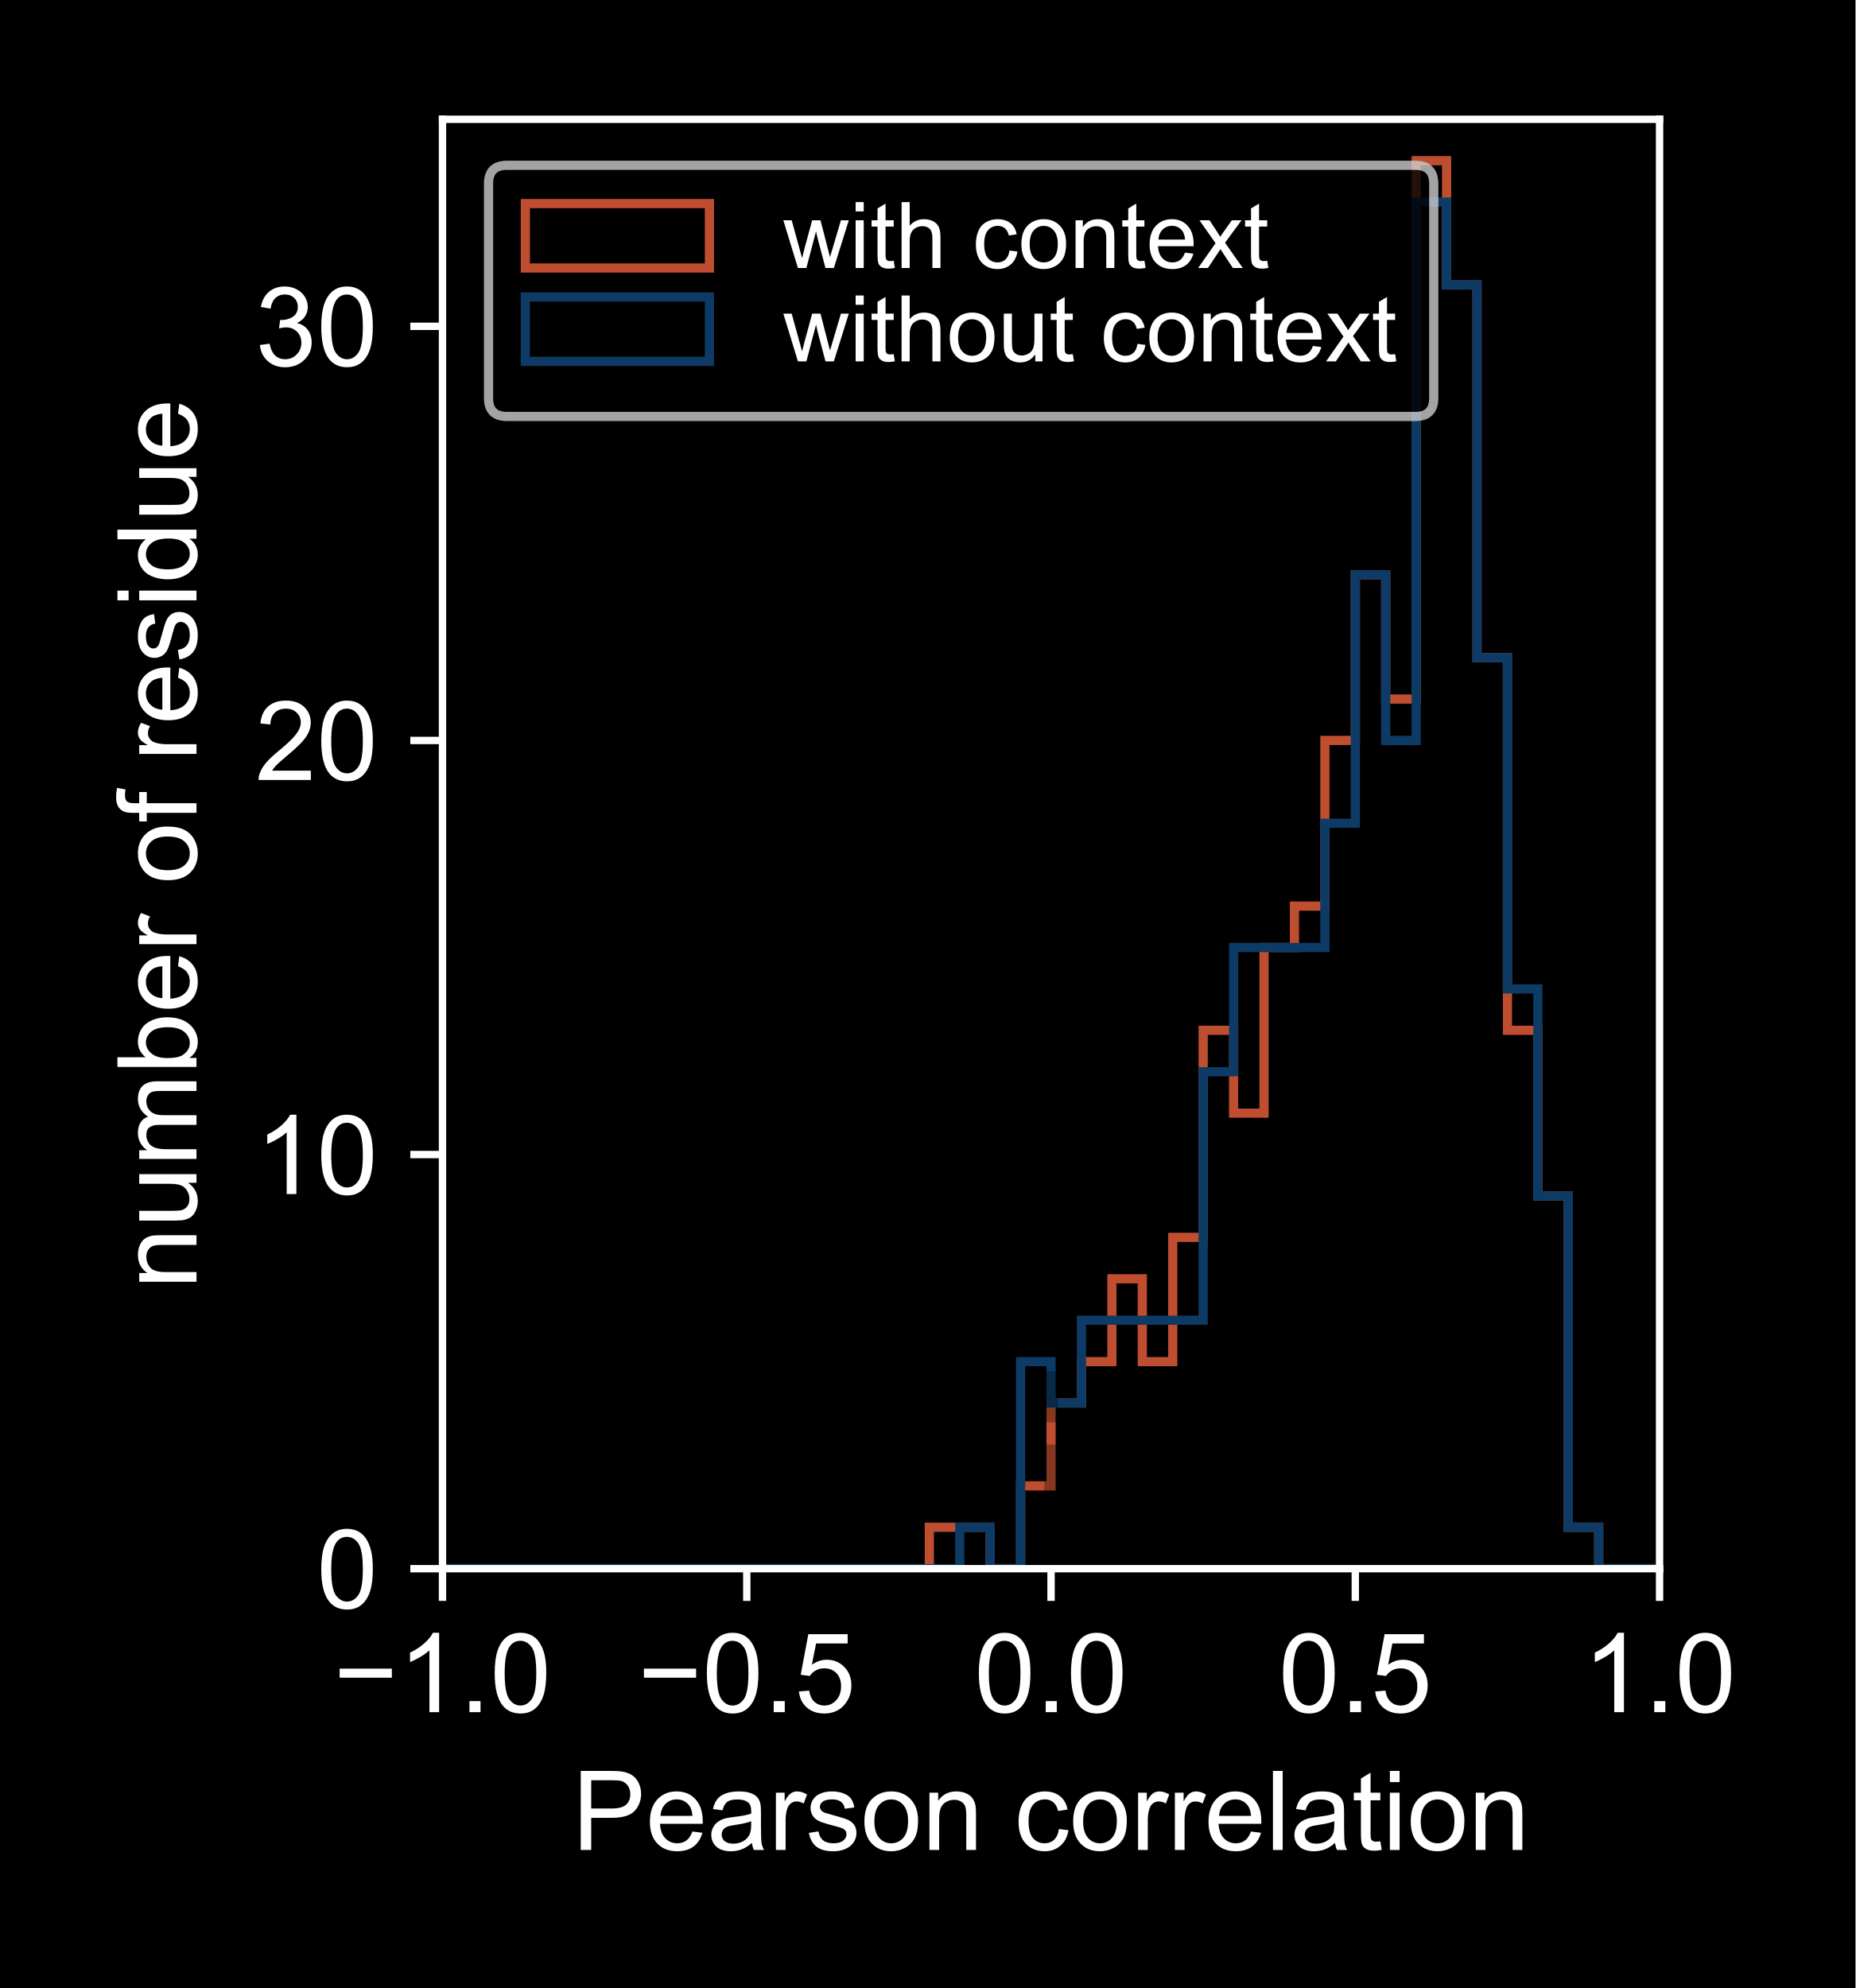
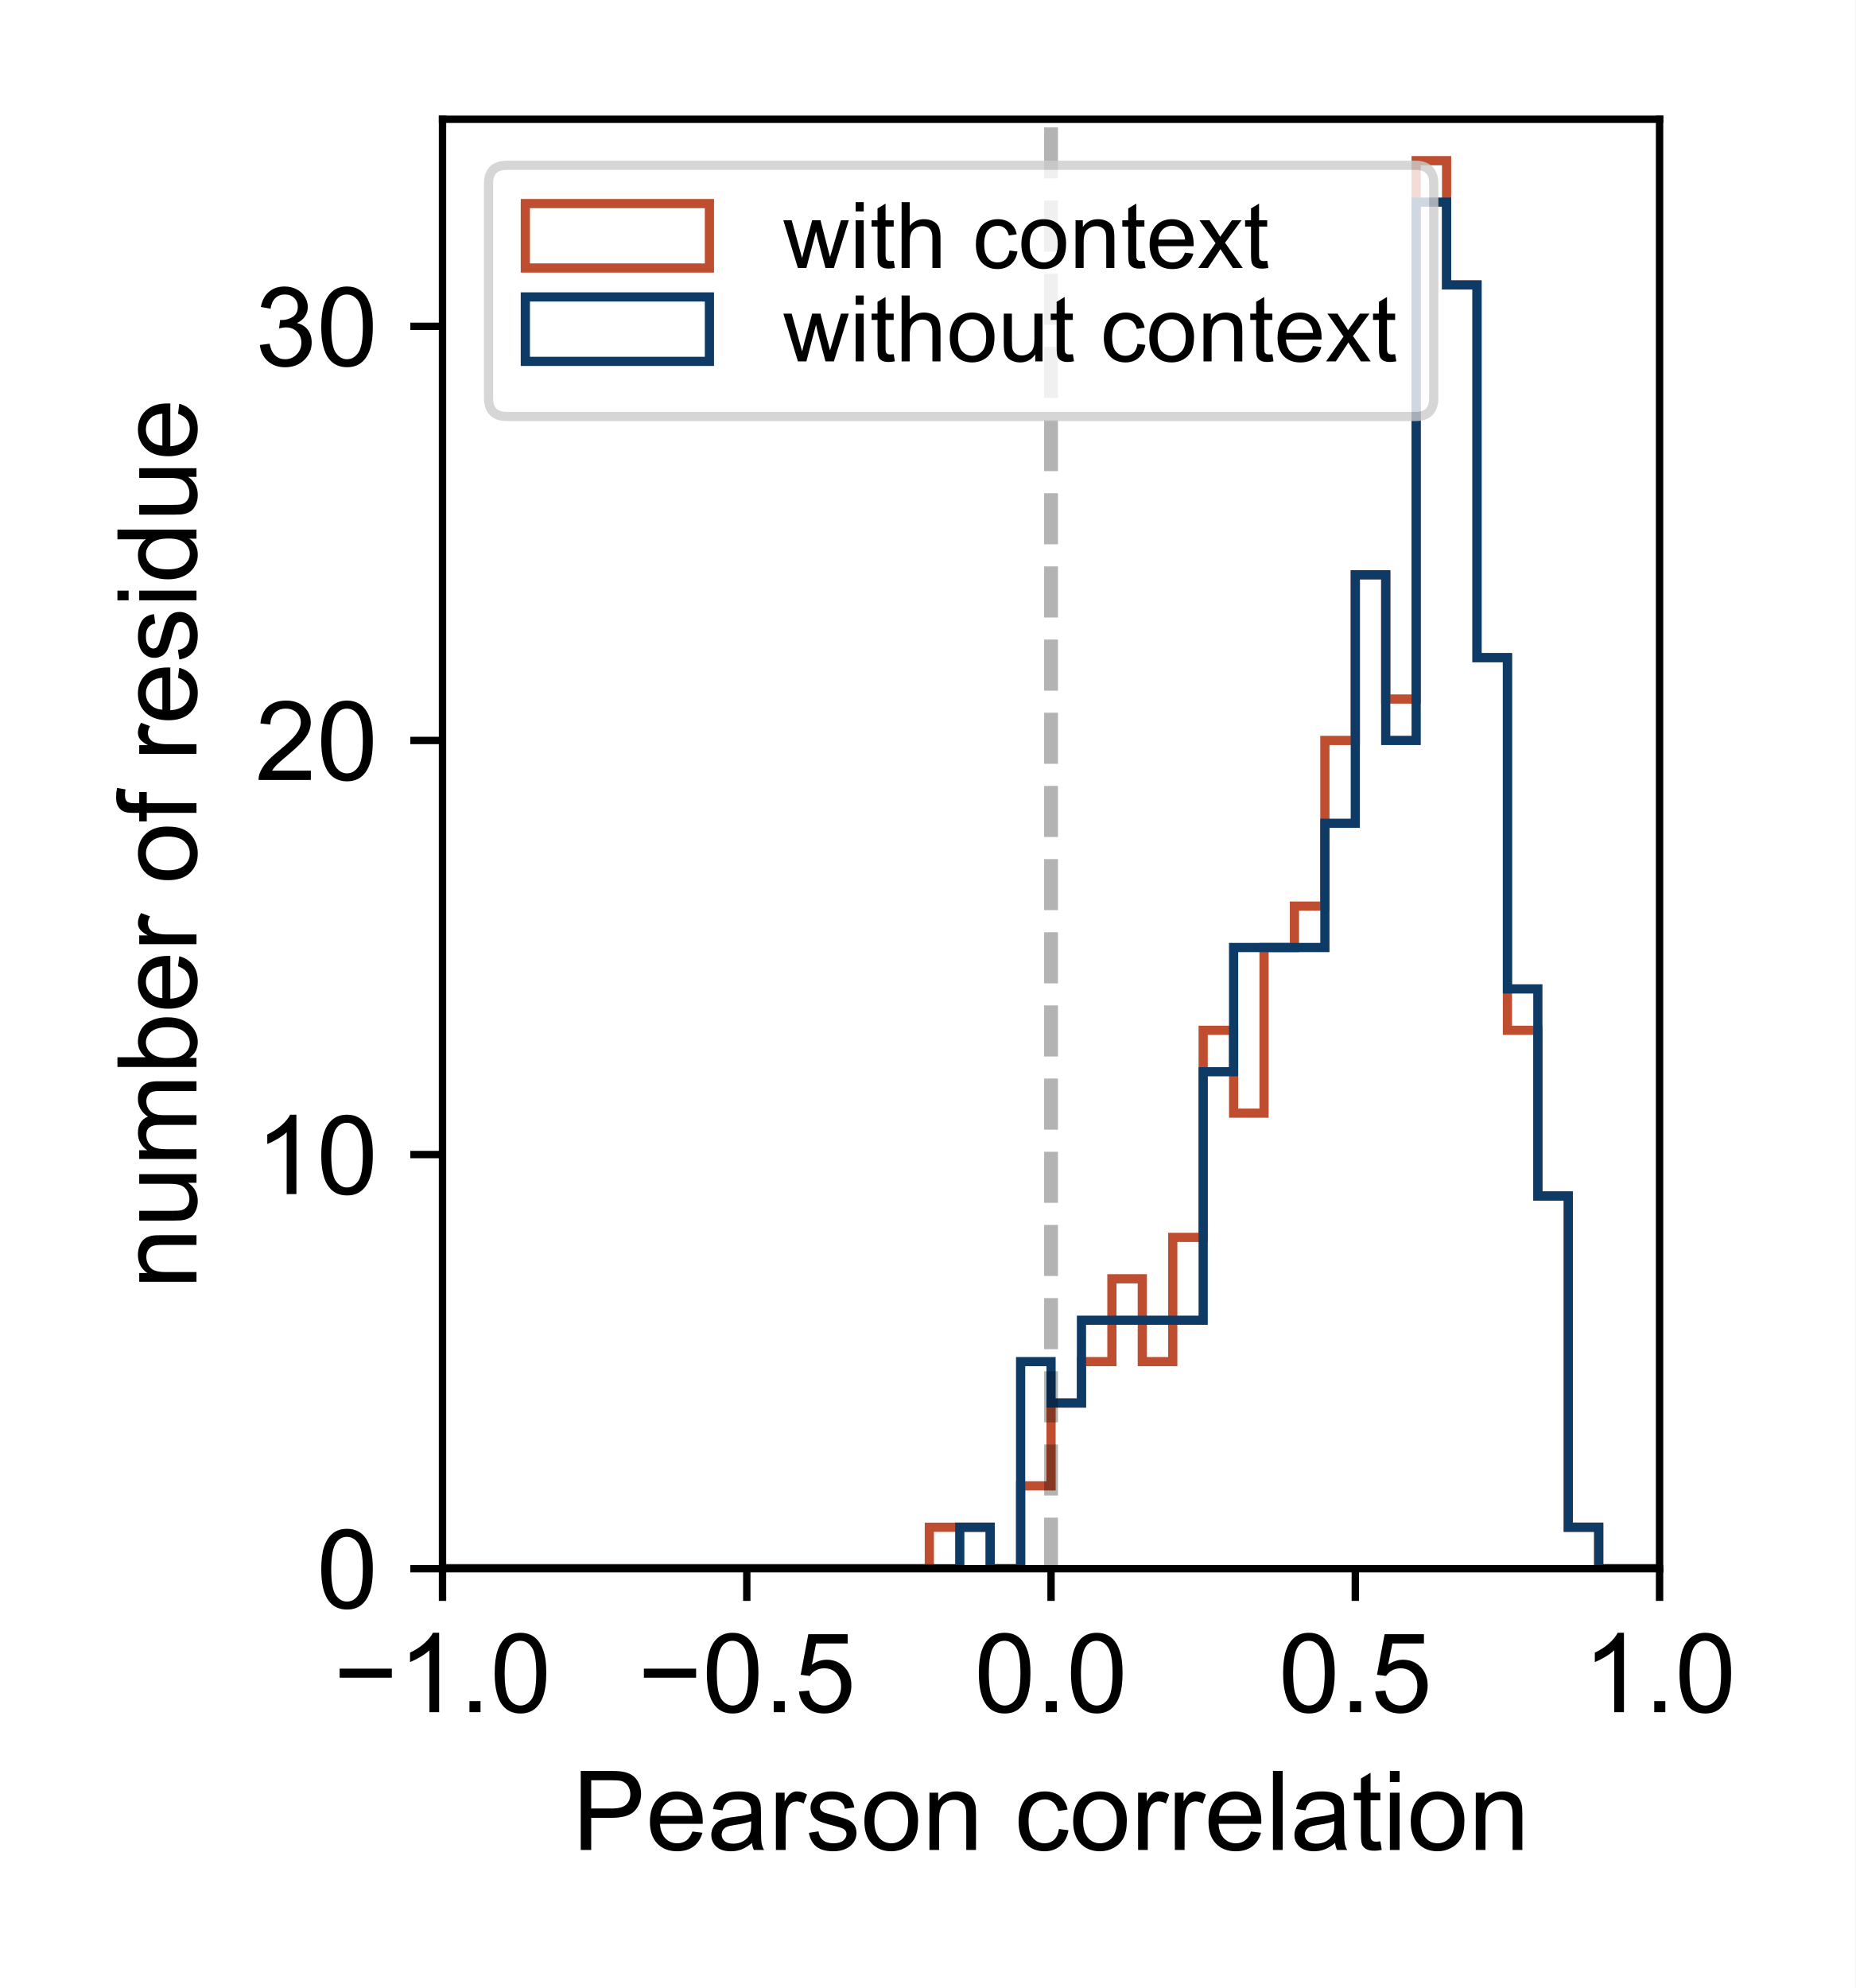
<svg xmlns="http://www.w3.org/2000/svg" xmlns:xlink="http://www.w3.org/1999/xlink" width="201.6pt" height="216pt" viewBox="0 0 201.6 216" version="1.1">
  <defs>
    <style type="text/css">*{stroke-linejoin: round; stroke-linecap: butt}</style>
  </defs>
  <g id="figure_1">
    <g id="patch_1">
-       <path d="M 0 216  L 201.6 216  L 201.6 0  L 0 0  z " />
+       <path d="M 0 216  L 201.6 216  L 201.6 0  L 0 0  z " style="fill: #ffffff" />
    </g>
    <g id="axes_1">
      <g id="patch_2">
-         <path d="M 48.08 170.44  L 180.315 170.44  L 180.315 12.96  L 48.08 12.96  z " />
+         <path d="M 48.08 170.44  L 180.315 170.44  L 180.315 12.96  L 48.08 12.96  z " style="fill: #ffffff" />
      </g>
      <g id="matplotlib.axis_1">
        <g id="xtick_1">
          <g id="line2d_1">
            <defs>
-               <path id="m23b08551b9" d="M 0 0  L 0 3.5  " style="stroke: #ffffff; stroke-width: 0.8" />
-             </defs>
-             <g>
-               <use xlink:href="#m23b08551b9" x="48.08" y="170.44" style="fill: #ffffff; stroke: #ffffff; stroke-width: 0.8" />
+               <path id="mf21e2087a0" d="M 0 0  L 0 3.5  " style="stroke: #000000; stroke-width: 0.8" />
+             </defs>
+             <g>
+               <use xlink:href="#mf21e2087a0" x="48.08" y="170.44" style="stroke: #000000; stroke-width: 0.8" />
            </g>
          </g>
          <g id="text_1">
-             <g style="fill: #ffffff" transform="translate(36.23562 186.0294) scale(0.12 -0.12)">
+             <g transform="translate(36.23562 186.0294) scale(0.12 -0.12)">
              <defs>
                <path id="ArialMT-2212" d="M 3381 1997  L 356 1997  L 356 2522  L 3381 2522  L 3381 1997  z " transform="scale(0.015625)" />
                <path id="ArialMT-31" d="M 2384 0  L 1822 0  L 1822 3584  Q 1619 3391 1289 3197  Q 959 3003 697 2906  L 697 3450  Q 1169 3672 1522 3987  Q 1875 4303 2022 4600  L 2384 4600  L 2384 0  z " transform="scale(0.015625)" />
                <path id="ArialMT-2e" d="M 581 0  L 581 641  L 1222 641  L 1222 0  L 581 0  z " transform="scale(0.015625)" />
                <path id="ArialMT-30" d="M 266 2259  Q 266 3072 433 3567  Q 600 4063 929 4331  Q 1259 4600 1759 4600  Q 2128 4600 2406 4451  Q 2684 4303 2865 4023  Q 3047 3744 3150 3342  Q 3253 2941 3253 2259  Q 3253 1453 3087 958  Q 2922 463 2592 192  Q 2263 -78 1759 -78  Q 1097 -78 719 397  Q 266 969 266 2259  z M 844 2259  Q 844 1131 1108 757  Q 1372 384 1759 384  Q 2147 384 2411 759  Q 2675 1134 2675 2259  Q 2675 3391 2411 3762  Q 2147 4134 1753 4134  Q 1366 4134 1134 3806  Q 844 3388 844 2259  z " transform="scale(0.015625)" />
              </defs>
              <use xlink:href="#ArialMT-2212" />
              <use xlink:href="#ArialMT-31" x="58.398" />
              <use xlink:href="#ArialMT-2e" x="114.014" />
              <use xlink:href="#ArialMT-30" x="141.797" />
            </g>
          </g>
        </g>
        <g id="xtick_2">
          <g id="line2d_2">
            <g>
-               <use xlink:href="#m23b08551b9" x="81.139" y="170.44" style="fill: #ffffff; stroke: #ffffff; stroke-width: 0.8" />
+               <use xlink:href="#mf21e2087a0" x="81.139" y="170.44" style="stroke: #000000; stroke-width: 0.8" />
            </g>
          </g>
          <g id="text_2">
-             <g style="fill: #ffffff" transform="translate(69.29438 186.0294) scale(0.12 -0.12)">
+             <g transform="translate(69.29438 186.0294) scale(0.12 -0.12)">
              <defs>
                <path id="ArialMT-35" d="M 266 1200  L 856 1250  Q 922 819 1161 601  Q 1400 384 1738 384  Q 2144 384 2425 690  Q 2706 997 2706 1503  Q 2706 1984 2436 2262  Q 2166 2541 1728 2541  Q 1456 2541 1237 2417  Q 1019 2294 894 2097  L 366 2166  L 809 4519  L 3088 4519  L 3088 3981  L 1259 3981  L 1013 2750  Q 1425 3038 1878 3038  Q 2478 3038 2890 2622  Q 3303 2206 3303 1553  Q 3303 931 2941 478  Q 2500 -78 1738 -78  Q 1113 -78 717 272  Q 322 622 266 1200  z " transform="scale(0.015625)" />
              </defs>
              <use xlink:href="#ArialMT-2212" />
              <use xlink:href="#ArialMT-30" x="58.398" />
              <use xlink:href="#ArialMT-2e" x="114.014" />
              <use xlink:href="#ArialMT-35" x="141.797" />
            </g>
          </g>
        </g>
        <g id="xtick_3">
          <g id="line2d_3">
            <g>
-               <use xlink:href="#m23b08551b9" x="114.198" y="170.44" style="fill: #ffffff; stroke: #ffffff; stroke-width: 0.8" />
+               <use xlink:href="#mf21e2087a0" x="114.198" y="170.44" style="stroke: #000000; stroke-width: 0.8" />
            </g>
          </g>
          <g id="text_3">
-             <g style="fill: #ffffff" transform="translate(105.8575 186.0294) scale(0.12 -0.12)">
+             <g transform="translate(105.8575 186.0294) scale(0.12 -0.12)">
              <use xlink:href="#ArialMT-30" />
              <use xlink:href="#ArialMT-2e" x="55.615" />
              <use xlink:href="#ArialMT-30" x="83.398" />
            </g>
          </g>
        </g>
        <g id="xtick_4">
          <g id="line2d_4">
            <g>
-               <use xlink:href="#m23b08551b9" x="147.256" y="170.44" style="fill: #ffffff; stroke: #ffffff; stroke-width: 0.8" />
+               <use xlink:href="#mf21e2087a0" x="147.256" y="170.44" style="stroke: #000000; stroke-width: 0.8" />
            </g>
          </g>
          <g id="text_4">
-             <g style="fill: #ffffff" transform="translate(138.9162 186.0294) scale(0.12 -0.12)">
+             <g transform="translate(138.9162 186.0294) scale(0.12 -0.12)">
              <use xlink:href="#ArialMT-30" />
              <use xlink:href="#ArialMT-2e" x="55.615" />
              <use xlink:href="#ArialMT-35" x="83.398" />
            </g>
          </g>
        </g>
        <g id="xtick_5">
          <g id="line2d_5">
            <g>
-               <use xlink:href="#m23b08551b9" x="180.315" y="170.44" style="fill: #ffffff; stroke: #ffffff; stroke-width: 0.8" />
+               <use xlink:href="#mf21e2087a0" x="180.315" y="170.44" style="stroke: #000000; stroke-width: 0.8" />
            </g>
          </g>
          <g id="text_5">
-             <g style="fill: #ffffff" transform="translate(171.975 186.0294) scale(0.12 -0.12)">
+             <g transform="translate(171.975 186.0294) scale(0.12 -0.12)">
              <use xlink:href="#ArialMT-31" />
              <use xlink:href="#ArialMT-2e" x="55.615" />
              <use xlink:href="#ArialMT-30" x="83.398" />
            </g>
          </g>
        </g>
        <g id="text_6">
-           <g style="fill: #ffffff" transform="translate(62.17281 201.0037) scale(0.12 -0.12)">
+           <g transform="translate(62.17281 201.0037) scale(0.12 -0.12)">
            <defs>
              <path id="ArialMT-50" d="M 494 0  L 494 4581  L 2222 4581  Q 2678 4581 2919 4538  Q 3256 4481 3484 4323  Q 3713 4166 3852 3881  Q 3991 3597 3991 3256  Q 3991 2672 3619 2267  Q 3247 1863 2275 1863  L 1100 1863  L 1100 0  L 494 0  z M 1100 2403  L 2284 2403  Q 2872 2403 3119 2622  Q 3366 2841 3366 3238  Q 3366 3525 3220 3729  Q 3075 3934 2838 4000  Q 2684 4041 2272 4041  L 1100 4041  L 1100 2403  z " transform="scale(0.015625)" />
              <path id="ArialMT-65" d="M 2694 1069  L 3275 997  Q 3138 488 2766 206  Q 2394 -75 1816 -75  Q 1088 -75 661 373  Q 234 822 234 1631  Q 234 2469 665 2931  Q 1097 3394 1784 3394  Q 2450 3394 2872 2941  Q 3294 2488 3294 1666  Q 3294 1616 3291 1516  L 816 1516  Q 847 969 1125 678  Q 1403 388 1819 388  Q 2128 388 2347 550  Q 2566 713 2694 1069  z M 847 1978  L 2700 1978  Q 2663 2397 2488 2606  Q 2219 2931 1791 2931  Q 1403 2931 1139 2672  Q 875 2413 847 1978  z " transform="scale(0.015625)" />
              <path id="ArialMT-61" d="M 2588 409  Q 2275 144 1986 34  Q 1697 -75 1366 -75  Q 819 -75 525 192  Q 231 459 231 875  Q 231 1119 342 1320  Q 453 1522 633 1644  Q 813 1766 1038 1828  Q 1203 1872 1538 1913  Q 2219 1994 2541 2106  Q 2544 2222 2544 2253  Q 2544 2597 2384 2738  Q 2169 2928 1744 2928  Q 1347 2928 1158 2789  Q 969 2650 878 2297  L 328 2372  Q 403 2725 575 2942  Q 747 3159 1072 3276  Q 1397 3394 1825 3394  Q 2250 3394 2515 3294  Q 2781 3194 2906 3042  Q 3031 2891 3081 2659  Q 3109 2516 3109 2141  L 3109 1391  Q 3109 606 3145 398  Q 3181 191 3288 0  L 2700 0  Q 2613 175 2588 409  z M 2541 1666  Q 2234 1541 1622 1453  Q 1275 1403 1131 1340  Q 988 1278 909 1158  Q 831 1038 831 891  Q 831 666 1001 516  Q 1172 366 1500 366  Q 1825 366 2078 508  Q 2331 650 2450 897  Q 2541 1088 2541 1459  L 2541 1666  z " transform="scale(0.015625)" />
              <path id="ArialMT-72" d="M 416 0  L 416 3319  L 922 3319  L 922 2816  Q 1116 3169 1280 3281  Q 1444 3394 1641 3394  Q 1925 3394 2219 3213  L 2025 2691  Q 1819 2813 1613 2813  Q 1428 2813 1281 2702  Q 1134 2591 1072 2394  Q 978 2094 978 1738  L 978 0  L 416 0  z " transform="scale(0.015625)" />
              <path id="ArialMT-73" d="M 197 991  L 753 1078  Q 800 744 1014 566  Q 1228 388 1613 388  Q 2000 388 2187 545  Q 2375 703 2375 916  Q 2375 1106 2209 1216  Q 2094 1291 1634 1406  Q 1016 1563 777 1677  Q 538 1791 414 1992  Q 291 2194 291 2438  Q 291 2659 392 2848  Q 494 3038 669 3163  Q 800 3259 1026 3326  Q 1253 3394 1513 3394  Q 1903 3394 2198 3281  Q 2494 3169 2634 2976  Q 2775 2784 2828 2463  L 2278 2388  Q 2241 2644 2061 2787  Q 1881 2931 1553 2931  Q 1166 2931 1000 2803  Q 834 2675 834 2503  Q 834 2394 903 2306  Q 972 2216 1119 2156  Q 1203 2125 1616 2013  Q 2213 1853 2448 1751  Q 2684 1650 2818 1456  Q 2953 1263 2953 975  Q 2953 694 2789 445  Q 2625 197 2315 61  Q 2006 -75 1616 -75  Q 969 -75 630 194  Q 291 463 197 991  z " transform="scale(0.015625)" />
              <path id="ArialMT-6f" d="M 213 1659  Q 213 2581 725 3025  Q 1153 3394 1769 3394  Q 2453 3394 2887 2945  Q 3322 2497 3322 1706  Q 3322 1066 3130 698  Q 2938 331 2570 128  Q 2203 -75 1769 -75  Q 1072 -75 642 372  Q 213 819 213 1659  z M 791 1659  Q 791 1022 1069 705  Q 1347 388 1769 388  Q 2188 388 2466 706  Q 2744 1025 2744 1678  Q 2744 2294 2464 2611  Q 2184 2928 1769 2928  Q 1347 2928 1069 2612  Q 791 2297 791 1659  z " transform="scale(0.015625)" />
              <path id="ArialMT-6e" d="M 422 0  L 422 3319  L 928 3319  L 928 2847  Q 1294 3394 1984 3394  Q 2284 3394 2536 3286  Q 2788 3178 2913 3003  Q 3038 2828 3088 2588  Q 3119 2431 3119 2041  L 3119 0  L 2556 0  L 2556 2019  Q 2556 2363 2490 2533  Q 2425 2703 2258 2804  Q 2091 2906 1866 2906  Q 1506 2906 1245 2678  Q 984 2450 984 1813  L 984 0  L 422 0  z " transform="scale(0.015625)" />
              <path id="ArialMT-20" transform="scale(0.015625)" />
              <path id="ArialMT-63" d="M 2588 1216  L 3141 1144  Q 3050 572 2676 248  Q 2303 -75 1759 -75  Q 1078 -75 664 370  Q 250 816 250 1647  Q 250 2184 428 2587  Q 606 2991 970 3192  Q 1334 3394 1763 3394  Q 2303 3394 2647 3120  Q 2991 2847 3088 2344  L 2541 2259  Q 2463 2594 2264 2762  Q 2066 2931 1784 2931  Q 1359 2931 1093 2626  Q 828 2322 828 1663  Q 828 994 1084 691  Q 1341 388 1753 388  Q 2084 388 2306 591  Q 2528 794 2588 1216  z " transform="scale(0.015625)" />
              <path id="ArialMT-6c" d="M 409 0  L 409 4581  L 972 4581  L 972 0  L 409 0  z " transform="scale(0.015625)" />
              <path id="ArialMT-74" d="M 1650 503  L 1731 6  Q 1494 -44 1306 -44  Q 1000 -44 831 53  Q 663 150 594 308  Q 525 466 525 972  L 525 2881  L 113 2881  L 113 3319  L 525 3319  L 525 4141  L 1084 4478  L 1084 3319  L 1650 3319  L 1650 2881  L 1084 2881  L 1084 941  Q 1084 700 1114 631  Q 1144 563 1211 522  Q 1278 481 1403 481  Q 1497 481 1650 503  z " transform="scale(0.015625)" />
              <path id="ArialMT-69" d="M 425 3934  L 425 4581  L 988 4581  L 988 3934  L 425 3934  z M 425 0  L 425 3319  L 988 3319  L 988 0  L 425 0  z " transform="scale(0.015625)" />
            </defs>
            <use xlink:href="#ArialMT-50" />
            <use xlink:href="#ArialMT-65" x="66.699" />
            <use xlink:href="#ArialMT-61" x="122.314" />
            <use xlink:href="#ArialMT-72" x="177.93" />
            <use xlink:href="#ArialMT-73" x="211.23" />
            <use xlink:href="#ArialMT-6f" x="261.23" />
            <use xlink:href="#ArialMT-6e" x="316.846" />
            <use xlink:href="#ArialMT-20" x="372.461" />
            <use xlink:href="#ArialMT-63" x="400.244" />
            <use xlink:href="#ArialMT-6f" x="450.244" />
            <use xlink:href="#ArialMT-72" x="505.859" />
            <use xlink:href="#ArialMT-72" x="539.16" />
            <use xlink:href="#ArialMT-65" x="572.461" />
            <use xlink:href="#ArialMT-6c" x="628.076" />
            <use xlink:href="#ArialMT-61" x="650.293" />
            <use xlink:href="#ArialMT-74" x="705.908" />
            <use xlink:href="#ArialMT-69" x="733.691" />
            <use xlink:href="#ArialMT-6f" x="755.908" />
            <use xlink:href="#ArialMT-6e" x="811.523" />
          </g>
        </g>
      </g>
      <g id="matplotlib.axis_2">
        <g id="ytick_1">
          <g id="line2d_6">
            <defs>
-               <path id="md8f6131ce5" d="M 0 0  L -3.5 0  " style="stroke: #ffffff; stroke-width: 0.8" />
-             </defs>
-             <g>
-               <use xlink:href="#md8f6131ce5" x="48.08" y="170.44" style="fill: #ffffff; stroke: #ffffff; stroke-width: 0.8" />
+               <path id="m63a6969f9b" d="M 0 0  L -3.5 0  " style="stroke: #000000; stroke-width: 0.8" />
+             </defs>
+             <g>
+               <use xlink:href="#m63a6969f9b" x="48.08" y="170.44" style="stroke: #000000; stroke-width: 0.8" />
            </g>
          </g>
          <g id="text_7">
-             <g style="fill: #ffffff" transform="translate(34.40687 174.7347) scale(0.12 -0.12)">
+             <g transform="translate(34.40687 174.7347) scale(0.12 -0.12)">
              <use xlink:href="#ArialMT-30" />
            </g>
          </g>
        </g>
        <g id="ytick_2">
          <g id="line2d_7">
            <g>
-               <use xlink:href="#md8f6131ce5" x="48.08" y="125.446" style="fill: #ffffff; stroke: #ffffff; stroke-width: 0.8" />
+               <use xlink:href="#m63a6969f9b" x="48.08" y="125.446" style="stroke: #000000; stroke-width: 0.8" />
            </g>
          </g>
          <g id="text_8">
-             <g style="fill: #ffffff" transform="translate(27.73375 129.7404) scale(0.12 -0.12)">
+             <g transform="translate(27.73375 129.7404) scale(0.12 -0.12)">
              <use xlink:href="#ArialMT-31" />
              <use xlink:href="#ArialMT-30" x="55.615" />
            </g>
          </g>
        </g>
        <g id="ytick_3">
          <g id="line2d_8">
            <g>
-               <use xlink:href="#md8f6131ce5" x="48.08" y="80.451" style="fill: #ffffff; stroke: #ffffff; stroke-width: 0.8" />
+               <use xlink:href="#m63a6969f9b" x="48.08" y="80.451" style="stroke: #000000; stroke-width: 0.8" />
            </g>
          </g>
          <g id="text_9">
-             <g style="fill: #ffffff" transform="translate(27.73375 84.74612) scale(0.12 -0.12)">
+             <g transform="translate(27.73375 84.74612) scale(0.12 -0.12)">
              <defs>
                <path id="ArialMT-32" d="M 3222 541  L 3222 0  L 194 0  Q 188 203 259 391  Q 375 700 629 1000  Q 884 1300 1366 1694  Q 2113 2306 2375 2664  Q 2638 3022 2638 3341  Q 2638 3675 2398 3904  Q 2159 4134 1775 4134  Q 1369 4134 1125 3890  Q 881 3647 878 3216  L 300 3275  Q 359 3922 746 4261  Q 1134 4600 1788 4600  Q 2447 4600 2831 4234  Q 3216 3869 3216 3328  Q 3216 3053 3103 2787  Q 2991 2522 2730 2228  Q 2469 1934 1863 1422  Q 1356 997 1212 845  Q 1069 694 975 541  L 3222 541  z " transform="scale(0.015625)" />
              </defs>
              <use xlink:href="#ArialMT-32" />
              <use xlink:href="#ArialMT-30" x="55.615" />
            </g>
          </g>
        </g>
        <g id="ytick_4">
          <g id="line2d_9">
            <g>
-               <use xlink:href="#md8f6131ce5" x="48.08" y="35.457" style="fill: #ffffff; stroke: #ffffff; stroke-width: 0.8" />
+               <use xlink:href="#m63a6969f9b" x="48.08" y="35.457" style="stroke: #000000; stroke-width: 0.8" />
            </g>
          </g>
          <g id="text_10">
-             <g style="fill: #ffffff" transform="translate(27.73375 39.75183) scale(0.12 -0.12)">
+             <g transform="translate(27.73375 39.75183) scale(0.12 -0.12)">
              <defs>
                <path id="ArialMT-33" d="M 269 1209  L 831 1284  Q 928 806 1161 595  Q 1394 384 1728 384  Q 2125 384 2398 659  Q 2672 934 2672 1341  Q 2672 1728 2419 1979  Q 2166 2231 1775 2231  Q 1616 2231 1378 2169  L 1441 2663  Q 1497 2656 1531 2656  Q 1891 2656 2178 2843  Q 2466 3031 2466 3422  Q 2466 3731 2256 3934  Q 2047 4138 1716 4138  Q 1388 4138 1169 3931  Q 950 3725 888 3313  L 325 3413  Q 428 3978 793 4289  Q 1159 4600 1703 4600  Q 2078 4600 2393 4439  Q 2709 4278 2876 4000  Q 3044 3722 3044 3409  Q 3044 3113 2884 2869  Q 2725 2625 2413 2481  Q 2819 2388 3044 2092  Q 3269 1797 3269 1353  Q 3269 753 2831 336  Q 2394 -81 1725 -81  Q 1122 -81 723 278  Q 325 638 269 1209  z " transform="scale(0.015625)" />
              </defs>
              <use xlink:href="#ArialMT-33" />
              <use xlink:href="#ArialMT-30" x="55.615" />
            </g>
          </g>
        </g>
        <g id="text_11">
-           <g style="fill: #ffffff" transform="translate(21.34875 140.0563) rotate(-90) scale(0.12 -0.12)">
+           <g transform="translate(21.34875 140.0563) rotate(-90) scale(0.12 -0.12)">
            <defs>
              <path id="ArialMT-75" d="M 2597 0  L 2597 488  Q 2209 -75 1544 -75  Q 1250 -75 995 37  Q 741 150 617 320  Q 494 491 444 738  Q 409 903 409 1263  L 409 3319  L 972 3319  L 972 1478  Q 972 1038 1006 884  Q 1059 663 1231 536  Q 1403 409 1656 409  Q 1909 409 2131 539  Q 2353 669 2445 892  Q 2538 1116 2538 1541  L 2538 3319  L 3100 3319  L 3100 0  L 2597 0  z " transform="scale(0.015625)" />
              <path id="ArialMT-6d" d="M 422 0  L 422 3319  L 925 3319  L 925 2853  Q 1081 3097 1340 3245  Q 1600 3394 1931 3394  Q 2300 3394 2536 3241  Q 2772 3088 2869 2813  Q 3263 3394 3894 3394  Q 4388 3394 4653 3120  Q 4919 2847 4919 2278  L 4919 0  L 4359 0  L 4359 2091  Q 4359 2428 4304 2576  Q 4250 2725 4106 2815  Q 3963 2906 3769 2906  Q 3419 2906 3187 2673  Q 2956 2441 2956 1928  L 2956 0  L 2394 0  L 2394 2156  Q 2394 2531 2256 2718  Q 2119 2906 1806 2906  Q 1569 2906 1367 2781  Q 1166 2656 1075 2415  Q 984 2175 984 1722  L 984 0  L 422 0  z " transform="scale(0.015625)" />
              <path id="ArialMT-62" d="M 941 0  L 419 0  L 419 4581  L 981 4581  L 981 2947  Q 1338 3394 1891 3394  Q 2197 3394 2470 3270  Q 2744 3147 2920 2923  Q 3097 2700 3197 2384  Q 3297 2069 3297 1709  Q 3297 856 2875 390  Q 2453 -75 1863 -75  Q 1275 -75 941 416  L 941 0  z M 934 1684  Q 934 1088 1097 822  Q 1363 388 1816 388  Q 2184 388 2453 708  Q 2722 1028 2722 1663  Q 2722 2313 2464 2622  Q 2206 2931 1841 2931  Q 1472 2931 1203 2611  Q 934 2291 934 1684  z " transform="scale(0.015625)" />
              <path id="ArialMT-66" d="M 556 0  L 556 2881  L 59 2881  L 59 3319  L 556 3319  L 556 3672  Q 556 4006 616 4169  Q 697 4388 901 4523  Q 1106 4659 1475 4659  Q 1713 4659 2000 4603  L 1916 4113  Q 1741 4144 1584 4144  Q 1328 4144 1222 4034  Q 1116 3925 1116 3625  L 1116 3319  L 1763 3319  L 1763 2881  L 1116 2881  L 1116 0  L 556 0  z " transform="scale(0.015625)" />
              <path id="ArialMT-64" d="M 2575 0  L 2575 419  Q 2259 -75 1647 -75  Q 1250 -75 917 144  Q 584 363 401 755  Q 219 1147 219 1656  Q 219 2153 384 2558  Q 550 2963 881 3178  Q 1213 3394 1622 3394  Q 1922 3394 2156 3267  Q 2391 3141 2538 2938  L 2538 4581  L 3097 4581  L 3097 0  L 2575 0  z M 797 1656  Q 797 1019 1065 703  Q 1334 388 1700 388  Q 2069 388 2326 689  Q 2584 991 2584 1609  Q 2584 2291 2321 2609  Q 2059 2928 1675 2928  Q 1300 2928 1048 2622  Q 797 2316 797 1656  z " transform="scale(0.015625)" />
            </defs>
            <use xlink:href="#ArialMT-6e" />
            <use xlink:href="#ArialMT-75" x="55.615" />
            <use xlink:href="#ArialMT-6d" x="111.23" />
            <use xlink:href="#ArialMT-62" x="194.531" />
            <use xlink:href="#ArialMT-65" x="250.146" />
            <use xlink:href="#ArialMT-72" x="305.762" />
            <use xlink:href="#ArialMT-20" x="339.062" />
            <use xlink:href="#ArialMT-6f" x="366.846" />
            <use xlink:href="#ArialMT-66" x="422.461" />
            <use xlink:href="#ArialMT-20" x="450.244" />
            <use xlink:href="#ArialMT-72" x="478.027" />
            <use xlink:href="#ArialMT-65" x="511.328" />
            <use xlink:href="#ArialMT-73" x="566.943" />
            <use xlink:href="#ArialMT-69" x="616.943" />
            <use xlink:href="#ArialMT-64" x="639.16" />
            <use xlink:href="#ArialMT-75" x="694.775" />
            <use xlink:href="#ArialMT-65" x="750.391" />
          </g>
        </g>
      </g>
      <g id="patch_3">
-         <path d="M 48.08 170.44  L 48.08 170.44  L 51.386 170.44  L 51.386 170.44  L 54.692 170.44  L 54.692 170.44  L 57.998 170.44  L 57.998 170.44  L 61.303 170.44  L 61.303 170.44  L 64.609 170.44  L 64.609 170.44  L 67.915 170.44  L 67.915 170.44  L 71.221 170.44  L 71.221 170.44  L 74.527 170.44  L 74.527 170.44  L 77.833 170.44  L 77.833 170.44  L 81.139 170.44  L 81.139 170.44  L 84.445 170.44  L 84.445 170.44  L 87.751 170.44  L 87.751 170.44  L 91.056 170.44  L 91.056 170.44  L 94.362 170.44  L 94.362 170.44  L 97.668 170.44  L 97.668 170.44  L 100.974 170.44  L 100.974 165.941  L 104.28 165.941  L 104.28 165.941  L 107.586 165.941  L 107.586 170.44  L 110.892 170.44  L 110.892 161.441  L 114.198 161.441  L 114.198 152.442  L 117.503 152.442  L 117.503 147.943  L 120.809 147.943  L 120.809 138.944  L 124.115 138.944  L 124.115 147.943  L 127.421 147.943  L 127.421 134.445  L 130.727 134.445  L 130.727 111.947  L 134.033 111.947  L 134.033 120.946  L 137.339 120.946  L 137.339 102.949  L 140.644 102.949  L 140.644 98.449  L 143.95 98.449  L 143.95 80.451  L 147.256 80.451  L 147.256 62.454  L 150.562 62.454  L 150.562 75.952  L 153.868 75.952  L 153.868 17.459  L 157.174 17.459  L 157.174 30.958  L 160.48 30.958  L 160.48 71.453  L 163.786 71.453  L 163.786 111.947  L 167.091 111.947  L 167.091 129.945  L 170.397 129.945  L 170.397 165.941  L 173.703 165.941  L 173.703 170.44  L 177.009 170.44  L 177.009 170.44  L 180.315 170.44  L 180.315 170.44  " clip-path="url(#p4721780b48)" style="fill: none; stroke: #bf4e30; stroke-linejoin: miter" />
+         <path d="M 48.08 170.44  L 48.08 170.44  L 51.386 170.44  L 51.386 170.44  L 54.692 170.44  L 54.692 170.44  L 57.998 170.44  L 57.998 170.44  L 61.303 170.44  L 61.303 170.44  L 64.609 170.44  L 64.609 170.44  L 67.915 170.44  L 67.915 170.44  L 71.221 170.44  L 71.221 170.44  L 74.527 170.44  L 74.527 170.44  L 77.833 170.44  L 77.833 170.44  L 81.139 170.44  L 81.139 170.44  L 84.445 170.44  L 84.445 170.44  L 87.751 170.44  L 87.751 170.44  L 91.056 170.44  L 91.056 170.44  L 94.362 170.44  L 94.362 170.44  L 97.668 170.44  L 97.668 170.44  L 100.974 170.44  L 100.974 165.941  L 104.28 165.941  L 104.28 165.941  L 107.586 165.941  L 107.586 170.44  L 110.892 170.44  L 110.892 161.441  L 114.198 161.441  L 114.198 152.442  L 117.503 152.442  L 117.503 147.943  L 120.809 147.943  L 120.809 138.944  L 124.115 138.944  L 124.115 147.943  L 127.421 147.943  L 127.421 134.445  L 130.727 134.445  L 130.727 111.947  L 134.033 111.947  L 134.033 120.946  L 137.339 120.946  L 137.339 102.949  L 140.644 102.949  L 140.644 98.449  L 143.95 98.449  L 143.95 80.451  L 147.256 80.451  L 147.256 62.454  L 150.562 62.454  L 150.562 75.952  L 153.868 75.952  L 153.868 17.459  L 157.174 17.459  L 157.174 30.958  L 160.48 30.958  L 160.48 71.453  L 163.786 71.453  L 163.786 111.947  L 167.091 111.947  L 167.091 129.945  L 170.397 129.945  L 170.397 165.941  L 173.703 165.941  L 173.703 170.44  L 177.009 170.44  L 177.009 170.44  L 180.315 170.44  L 180.315 170.44  " clip-path="url(#p4a73e1c14c)" style="fill: none; stroke: #bf4e30; stroke-linejoin: miter" />
      </g>
      <g id="patch_4">
-         <path d="M 48.08 170.44  L 48.08 170.44  L 51.386 170.44  L 51.386 170.44  L 54.692 170.44  L 54.692 170.44  L 57.998 170.44  L 57.998 170.44  L 61.303 170.44  L 61.303 170.44  L 64.609 170.44  L 64.609 170.44  L 67.915 170.44  L 67.915 170.44  L 71.221 170.44  L 71.221 170.44  L 74.527 170.44  L 74.527 170.44  L 77.833 170.44  L 77.833 170.44  L 81.139 170.44  L 81.139 170.44  L 84.445 170.44  L 84.445 170.44  L 87.751 170.44  L 87.751 170.44  L 91.056 170.44  L 91.056 170.44  L 94.362 170.44  L 94.362 170.44  L 97.668 170.44  L 97.668 170.44  L 100.974 170.44  L 100.974 170.44  L 104.28 170.44  L 104.28 165.941  L 107.586 165.941  L 107.586 170.44  L 110.892 170.44  L 110.892 147.943  L 114.198 147.943  L 114.198 152.442  L 117.503 152.442  L 117.503 143.443  L 120.809 143.443  L 120.809 143.443  L 124.115 143.443  L 124.115 143.443  L 127.421 143.443  L 127.421 143.443  L 130.727 143.443  L 130.727 116.447  L 134.033 116.447  L 134.033 102.949  L 137.339 102.949  L 137.339 102.949  L 140.644 102.949  L 140.644 102.949  L 143.95 102.949  L 143.95 89.45  L 147.256 89.45  L 147.256 62.454  L 150.562 62.454  L 150.562 80.451  L 153.868 80.451  L 153.868 21.959  L 157.174 21.959  L 157.174 30.958  L 160.48 30.958  L 160.48 71.453  L 163.786 71.453  L 163.786 107.448  L 167.091 107.448  L 167.091 129.945  L 170.397 129.945  L 170.397 165.941  L 173.703 165.941  L 173.703 170.44  L 177.009 170.44  L 177.009 170.44  L 180.315 170.44  L 180.315 170.44  " clip-path="url(#p4721780b48)" style="fill: none; stroke: #0d3b66; stroke-linejoin: miter" />
+         <path d="M 48.08 170.44  L 48.08 170.44  L 51.386 170.44  L 51.386 170.44  L 54.692 170.44  L 54.692 170.44  L 57.998 170.44  L 57.998 170.44  L 61.303 170.44  L 61.303 170.44  L 64.609 170.44  L 64.609 170.44  L 67.915 170.44  L 67.915 170.44  L 71.221 170.44  L 71.221 170.44  L 74.527 170.44  L 74.527 170.44  L 77.833 170.44  L 77.833 170.44  L 81.139 170.44  L 81.139 170.44  L 84.445 170.44  L 84.445 170.44  L 87.751 170.44  L 87.751 170.44  L 91.056 170.44  L 91.056 170.44  L 94.362 170.44  L 94.362 170.44  L 97.668 170.44  L 97.668 170.44  L 100.974 170.44  L 100.974 170.44  L 104.28 170.44  L 104.28 165.941  L 107.586 165.941  L 107.586 170.44  L 110.892 170.44  L 110.892 147.943  L 114.198 147.943  L 114.198 152.442  L 117.503 152.442  L 117.503 143.443  L 120.809 143.443  L 120.809 143.443  L 124.115 143.443  L 124.115 143.443  L 127.421 143.443  L 127.421 143.443  L 130.727 143.443  L 130.727 116.447  L 134.033 116.447  L 134.033 102.949  L 137.339 102.949  L 137.339 102.949  L 140.644 102.949  L 140.644 102.949  L 143.95 102.949  L 143.95 89.45  L 147.256 89.45  L 147.256 62.454  L 150.562 62.454  L 150.562 80.451  L 153.868 80.451  L 153.868 21.959  L 157.174 21.959  L 157.174 30.958  L 160.48 30.958  L 160.48 71.453  L 163.786 71.453  L 163.786 107.448  L 167.091 107.448  L 167.091 129.945  L 170.397 129.945  L 170.397 165.941  L 173.703 165.941  L 173.703 170.44  L 177.009 170.44  L 177.009 170.44  L 180.315 170.44  L 180.315 170.44  " clip-path="url(#p4a73e1c14c)" style="fill: none; stroke: #0d3b66; stroke-linejoin: miter" />
      </g>
      <g id="line2d_10">
-         <path d="M 114.198 170.44  L 114.198 12.96  " clip-path="url(#p4721780b48)" style="fill: none; stroke-dasharray: 5.55,2.4; stroke-dashoffset: 0; stroke: #000000; stroke-opacity: 0.3; stroke-width: 1.5" />
+         <path d="M 114.198 170.44  L 114.198 12.96  " clip-path="url(#p4a73e1c14c)" style="fill: none; stroke-dasharray: 5.55,2.4; stroke-dashoffset: 0; stroke: #000000; stroke-opacity: 0.3; stroke-width: 1.5" />
      </g>
      <g id="patch_5">
-         <path d="M 48.08 170.44  L 48.08 12.96  " style="fill: none; stroke: #ffffff; stroke-width: 0.8; stroke-linejoin: miter; stroke-linecap: square" />
+         <path d="M 48.08 170.44  L 48.08 12.96  " style="fill: none; stroke: #000000; stroke-width: 0.8; stroke-linejoin: miter; stroke-linecap: square" />
      </g>
      <g id="patch_6">
-         <path d="M 180.315 170.44  L 180.315 12.96  " style="fill: none; stroke: #ffffff; stroke-width: 0.8; stroke-linejoin: miter; stroke-linecap: square" />
+         <path d="M 180.315 170.44  L 180.315 12.96  " style="fill: none; stroke: #000000; stroke-width: 0.8; stroke-linejoin: miter; stroke-linecap: square" />
      </g>
      <g id="patch_7">
-         <path d="M 48.08 170.44  L 180.315 170.44  " style="fill: none; stroke: #ffffff; stroke-width: 0.8; stroke-linejoin: miter; stroke-linecap: square" />
+         <path d="M 48.08 170.44  L 180.315 170.44  " style="fill: none; stroke: #000000; stroke-width: 0.8; stroke-linejoin: miter; stroke-linecap: square" />
      </g>
      <g id="patch_8">
-         <path d="M 48.08 12.96  L 180.315 12.96  " style="fill: none; stroke: #ffffff; stroke-width: 0.8; stroke-linejoin: miter; stroke-linecap: square" />
+         <path d="M 48.08 12.96  L 180.315 12.96  " style="fill: none; stroke: #000000; stroke-width: 0.8; stroke-linejoin: miter; stroke-linecap: square" />
      </g>
      <g id="legend_1">
        <g id="patch_9">
-           <path d="M 55.08 45.251  L 153.78 45.251  Q 155.78 45.251 155.78 43.251  L 155.78 19.96  Q 155.78 17.96 153.78 17.96  L 55.08 17.96  Q 53.08 17.96 53.08 19.96  L 53.08 43.251  Q 53.08 45.251 55.08 45.251  z " style="opacity: 0.8; stroke: #cccccc; stroke-linejoin: miter" />
+           <path d="M 55.08 45.251  L 153.78 45.251  Q 155.78 45.251 155.78 43.251  L 155.78 19.96  Q 155.78 17.96 153.78 17.96  L 55.08 17.96  Q 53.08 17.96 53.08 19.96  L 53.08 43.251  Q 53.08 45.251 55.08 45.251  z " style="fill: #ffffff; opacity: 0.8; stroke: #cccccc; stroke-linejoin: miter" />
        </g>
        <g id="patch_10">
          <path d="M 57.08 29.118  L 77.08 29.118  L 77.08 22.118  L 57.08 22.118  L 57.08 29.118  z " style="fill: none; stroke: #bf4e30; stroke-linejoin: miter" />
        </g>
        <g id="text_12">
-           <g style="fill: #ffffff" transform="translate(85.08 29.11781) scale(0.1 -0.1)">
+           <g transform="translate(85.08 29.11781) scale(0.1 -0.1)">
            <defs>
              <path id="ArialMT-77" d="M 1034 0  L 19 3319  L 600 3319  L 1128 1403  L 1325 691  Q 1338 744 1497 1375  L 2025 3319  L 2603 3319  L 3100 1394  L 3266 759  L 3456 1400  L 4025 3319  L 4572 3319  L 3534 0  L 2950 0  L 2422 1988  L 2294 2553  L 1622 0  L 1034 0  z " transform="scale(0.015625)" />
              <path id="ArialMT-68" d="M 422 0  L 422 4581  L 984 4581  L 984 2938  Q 1378 3394 1978 3394  Q 2347 3394 2619 3248  Q 2891 3103 3008 2847  Q 3125 2591 3125 2103  L 3125 0  L 2563 0  L 2563 2103  Q 2563 2525 2380 2717  Q 2197 2909 1863 2909  Q 1613 2909 1392 2779  Q 1172 2650 1078 2428  Q 984 2206 984 1816  L 984 0  L 422 0  z " transform="scale(0.015625)" />
              <path id="ArialMT-78" d="M 47 0  L 1259 1725  L 138 3319  L 841 3319  L 1350 2541  Q 1494 2319 1581 2169  Q 1719 2375 1834 2534  L 2394 3319  L 3066 3319  L 1919 1756  L 3153 0  L 2463 0  L 1781 1031  L 1600 1309  L 728 0  L 47 0  z " transform="scale(0.015625)" />
            </defs>
            <use xlink:href="#ArialMT-77" />
            <use xlink:href="#ArialMT-69" x="72.217" />
            <use xlink:href="#ArialMT-74" x="94.434" />
            <use xlink:href="#ArialMT-68" x="122.217" />
            <use xlink:href="#ArialMT-20" x="177.832" />
            <use xlink:href="#ArialMT-63" x="205.615" />
            <use xlink:href="#ArialMT-6f" x="255.615" />
            <use xlink:href="#ArialMT-6e" x="311.23" />
            <use xlink:href="#ArialMT-74" x="366.846" />
            <use xlink:href="#ArialMT-65" x="394.629" />
            <use xlink:href="#ArialMT-78" x="450.244" />
            <use xlink:href="#ArialMT-74" x="500.244" />
          </g>
        </g>
        <g id="patch_11">
          <path d="M 57.08 39.263  L 77.08 39.263  L 77.08 32.263  L 57.08 32.263  L 57.08 39.263  z " style="fill: none; stroke: #0d3b66; stroke-linejoin: miter" />
        </g>
        <g id="text_13">
-           <g style="fill: #ffffff" transform="translate(85.08 39.26313) scale(0.1 -0.1)">
+           <g transform="translate(85.08 39.26313) scale(0.1 -0.1)">
            <use xlink:href="#ArialMT-77" />
            <use xlink:href="#ArialMT-69" x="72.217" />
            <use xlink:href="#ArialMT-74" x="94.434" />
            <use xlink:href="#ArialMT-68" x="122.217" />
            <use xlink:href="#ArialMT-6f" x="177.832" />
            <use xlink:href="#ArialMT-75" x="233.447" />
            <use xlink:href="#ArialMT-74" x="289.062" />
            <use xlink:href="#ArialMT-20" x="316.846" />
            <use xlink:href="#ArialMT-63" x="344.629" />
            <use xlink:href="#ArialMT-6f" x="394.629" />
            <use xlink:href="#ArialMT-6e" x="450.244" />
            <use xlink:href="#ArialMT-74" x="505.859" />
            <use xlink:href="#ArialMT-65" x="533.643" />
            <use xlink:href="#ArialMT-78" x="589.258" />
            <use xlink:href="#ArialMT-74" x="639.258" />
          </g>
        </g>
      </g>
    </g>
  </g>
  <defs>
-     <clipPath id="p4721780b48">
+     <clipPath id="p4a73e1c14c">
      <rect x="48.08" y="12.96" width="132.235" height="157.48" />
    </clipPath>
  </defs>
</svg>
